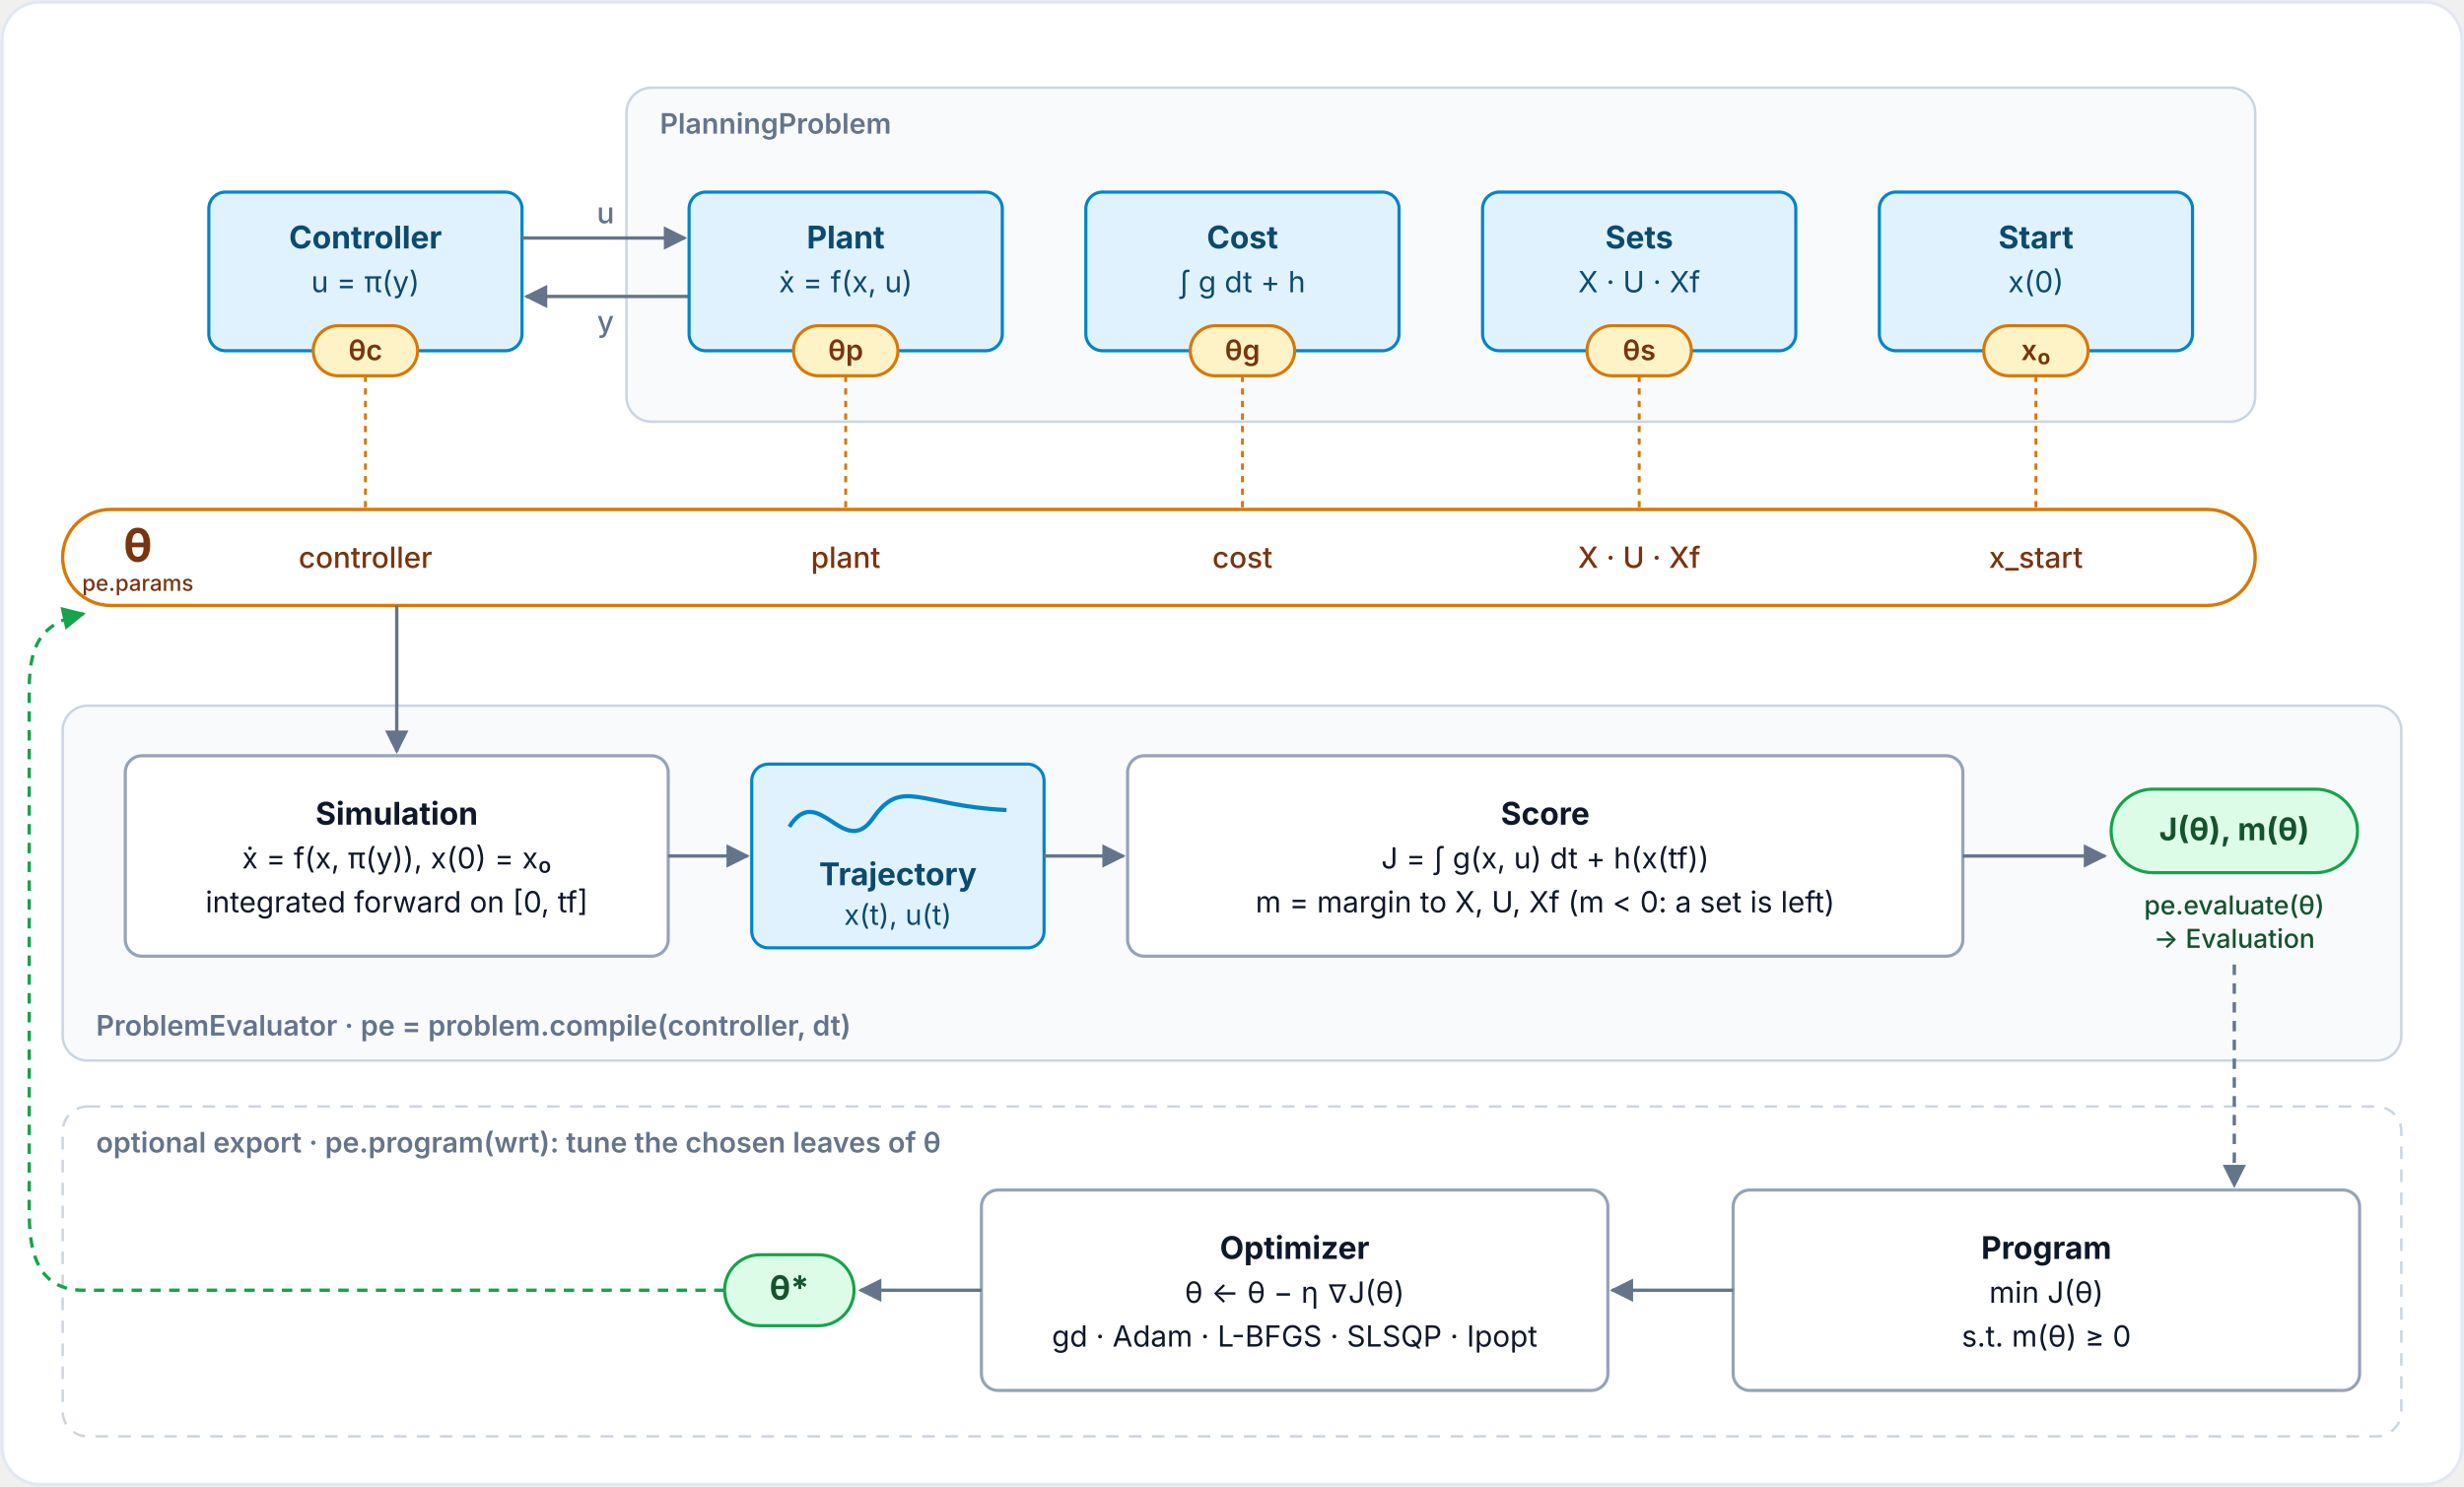
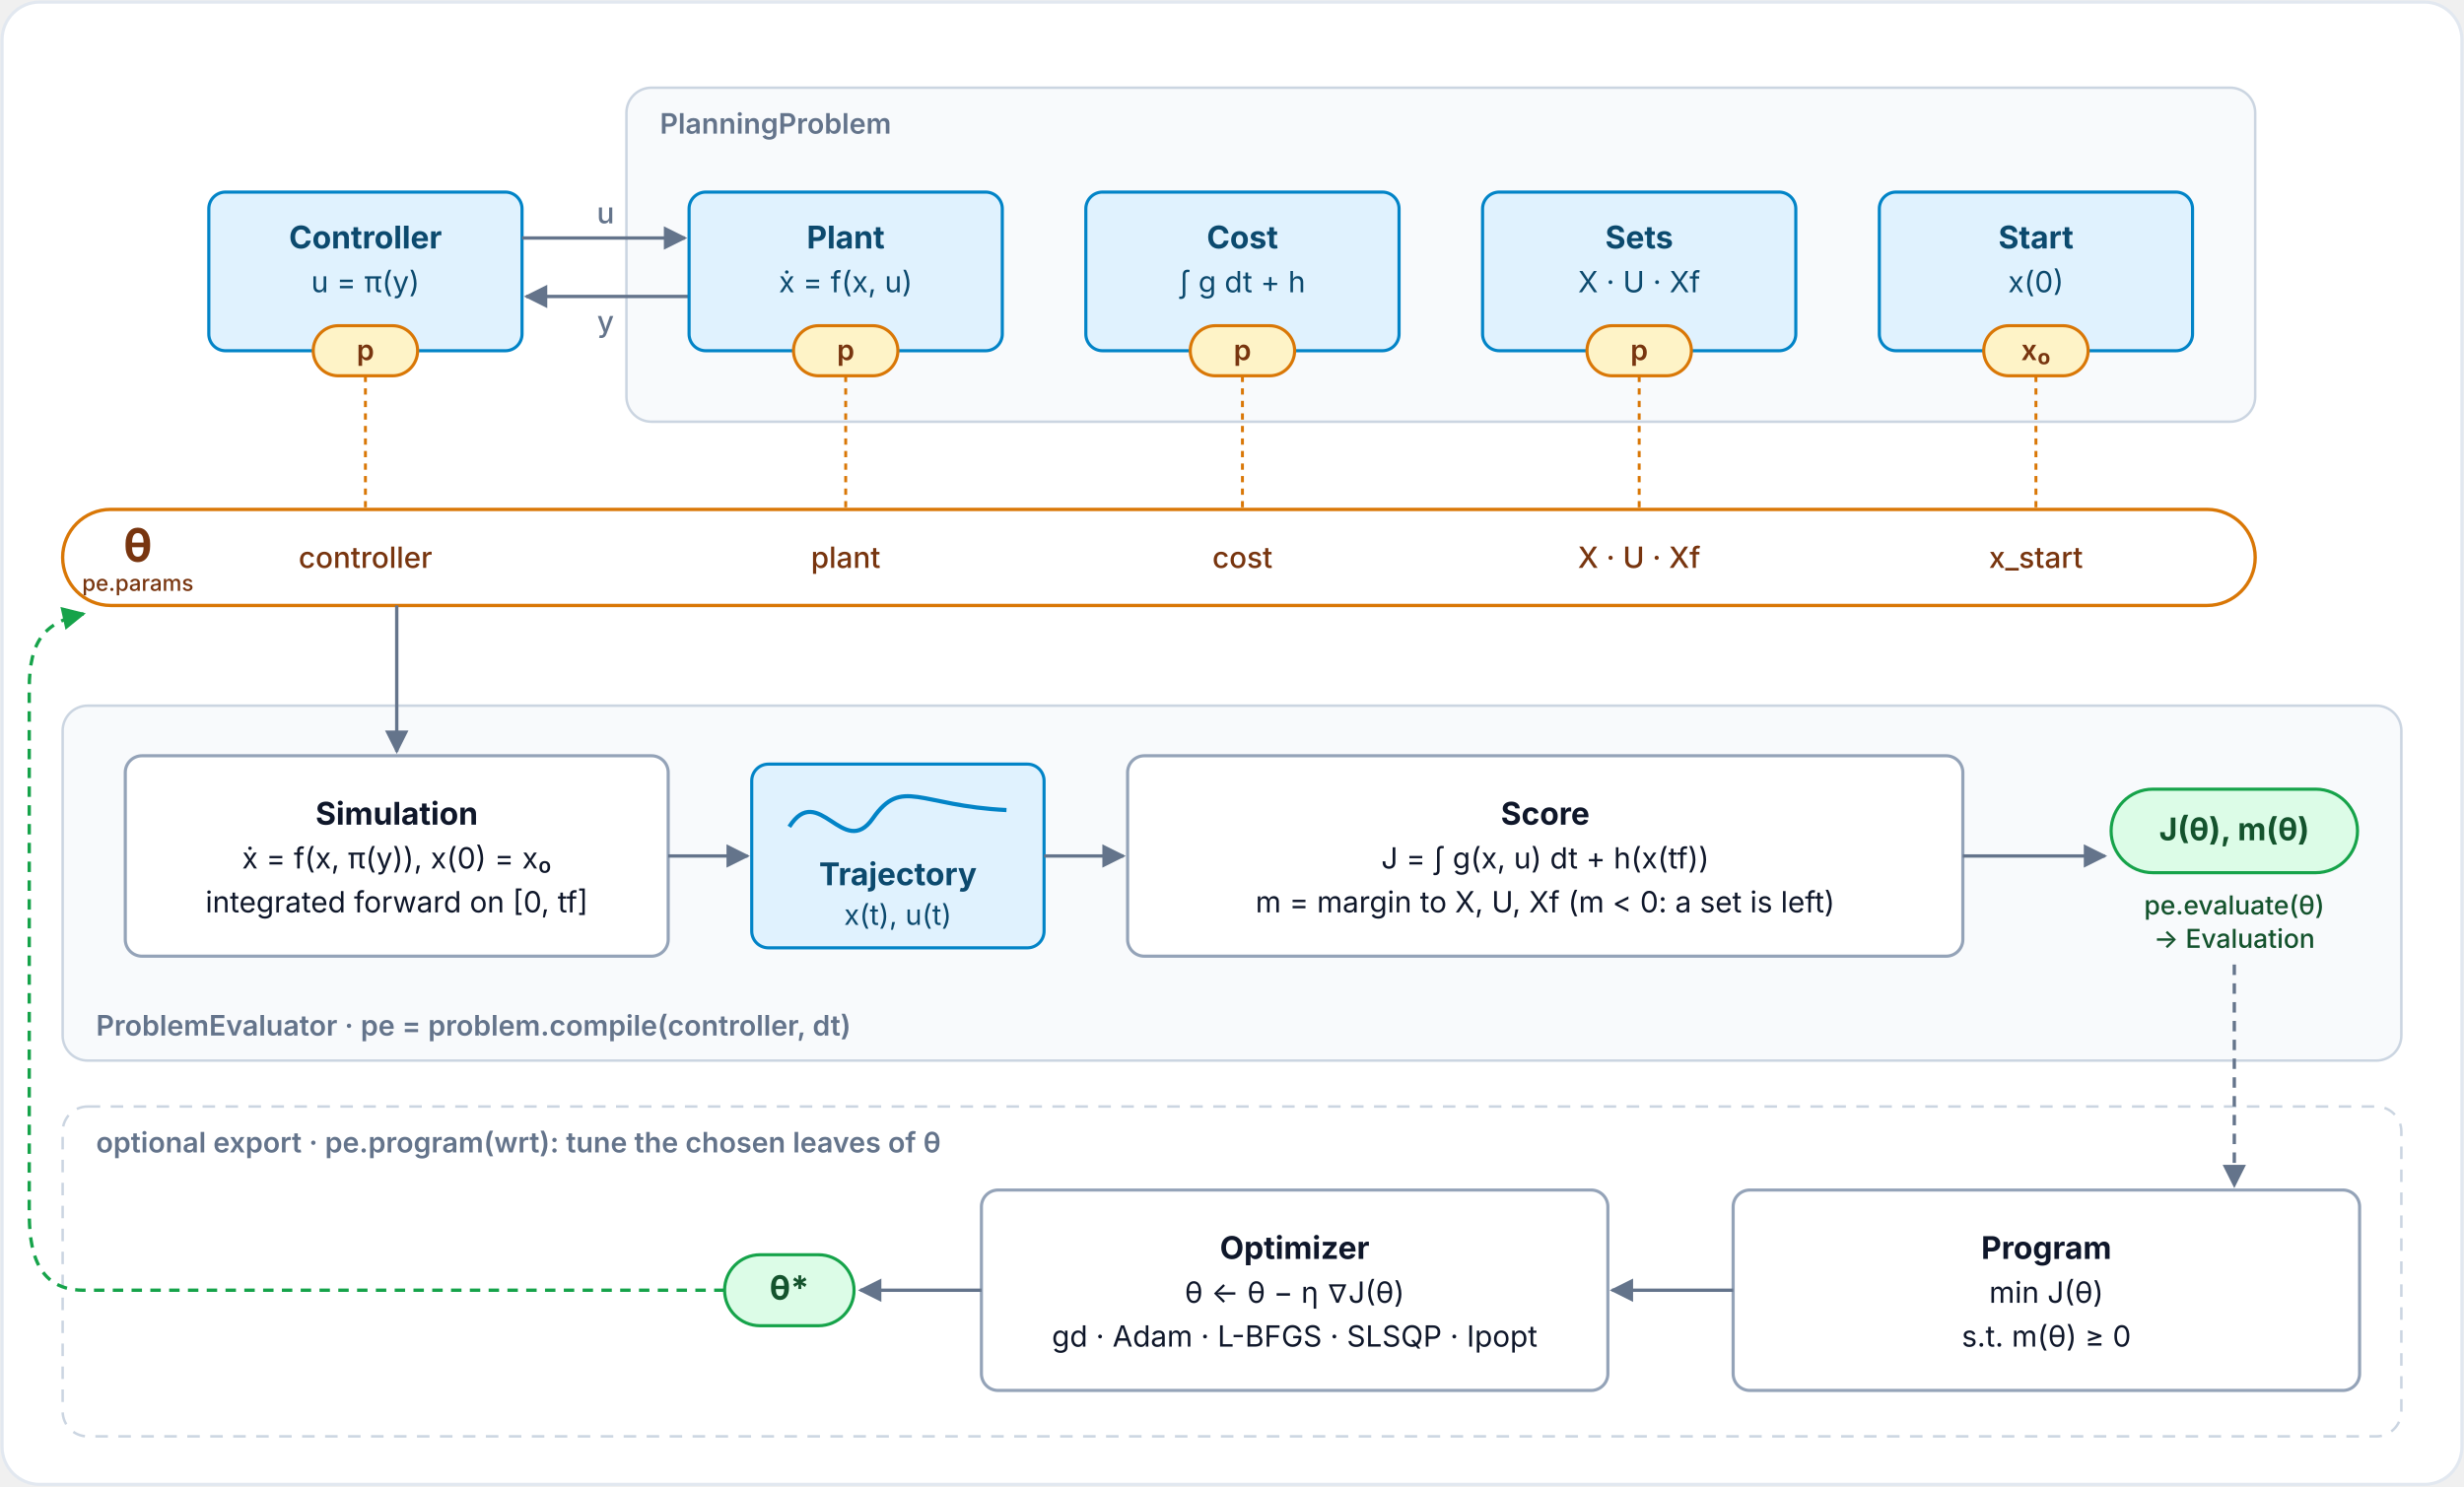
<svg xmlns="http://www.w3.org/2000/svg" viewBox="0 0 1180 712" width="1180" height="712" font-family="Inter, 'Helvetica Neue', Helvetica, Arial, sans-serif">
  <defs>
    <marker id="arr" viewBox="0 0 10 10" refX="9" refY="5" markerWidth="7" markerHeight="7" orient="auto-start-reverse">
      <path d="M0,0 L10,5 L0,10 z" fill="#64748b" />
    </marker>
    <marker id="arrg" viewBox="0 0 10 10" refX="9" refY="5" markerWidth="7" markerHeight="7" orient="auto-start-reverse">
      <path d="M0,0 L10,5 L0,10 z" fill="#16a34a" />
    </marker>
    <marker id="arrp" viewBox="0 0 10 10" refX="9" refY="5" markerWidth="7" markerHeight="7" orient="auto-start-reverse">
      <path d="M0,0 L10,5 L0,10 z" fill="#c026d3" />
    </marker>
    <marker id="arrt" viewBox="0 0 10 10" refX="9" refY="5" markerWidth="7" markerHeight="7" orient="auto-start-reverse">
      <path d="M0,0 L10,5 L0,10 z" fill="#0f766e" />
    </marker>
  </defs>
  <rect x="1" y="1" width="1178" height="710" rx="18" fill="#ffffff" stroke="#e2e8f0" stroke-width="1.5" />
  <rect x="300" y="42" width="780" height="160" rx="12" fill="#f8fafc" stroke="#cbd5e1" stroke-width="1.2" />
  <text x="316" y="64" font-size="13.5" font-weight="600" fill="#64748b" text-anchor="start">PlanningProblem</text>
  <rect x="100" y="92" width="150" height="76" rx="8" fill="#e0f2fe" stroke="#0284c7" stroke-width="1.5" />
  <text x="175.0" y="119.0" font-size="15" font-weight="650" fill="#0c4a6e" text-anchor="middle">Controller</text>
  <text x="175.0" y="140.0" font-size="14" font-weight="400" fill="#0c4a6e" text-anchor="middle">u = π(y)</text>
  <path d="M250,114 L328,114" fill="none" stroke="#64748b" stroke-width="1.6" marker-end="url(#arr)" />
  <text x="290.0" y="107" font-size="14" font-weight="500" fill="#64748b" text-anchor="middle">u</text>
  <path d="M330,142 L252,142" fill="none" stroke="#64748b" stroke-width="1.6" marker-end="url(#arr)" />
  <text x="290.0" y="159" font-size="14" font-weight="500" fill="#64748b" text-anchor="middle">y</text>
  <rect x="330" y="92" width="150" height="76" rx="8" fill="#e0f2fe" stroke="#0284c7" stroke-width="1.5" />
  <text x="405.0" y="119.0" font-size="15" font-weight="650" fill="#0c4a6e" text-anchor="middle">Plant</text>
  <text x="405.0" y="140.0" font-size="14" font-weight="400" fill="#0c4a6e" text-anchor="middle">ẋ = f(x, u)</text>
  <rect x="520" y="92" width="150" height="76" rx="8" fill="#e0f2fe" stroke="#0284c7" stroke-width="1.5" />
  <text x="595.0" y="119.0" font-size="15" font-weight="650" fill="#0c4a6e" text-anchor="middle">Cost</text>
  <text x="595.0" y="140.0" font-size="14" font-weight="400" fill="#0c4a6e" text-anchor="middle">∫ g dt + h</text>
  <rect x="710" y="92" width="150" height="76" rx="8" fill="#e0f2fe" stroke="#0284c7" stroke-width="1.5" />
  <text x="785.0" y="119.0" font-size="15" font-weight="650" fill="#0c4a6e" text-anchor="middle">Sets</text>
  <text x="785.0" y="140.0" font-size="14" font-weight="400" fill="#0c4a6e" text-anchor="middle">X · U · Xf</text>
  <rect x="900" y="92" width="150" height="76" rx="8" fill="#e0f2fe" stroke="#0284c7" stroke-width="1.5" />
  <text x="975.0" y="119.0" font-size="15" font-weight="650" fill="#0c4a6e" text-anchor="middle">Start</text>
  <text x="975.0" y="140.0" font-size="14" font-weight="400" fill="#0c4a6e" text-anchor="middle">x(0)</text>
  <rect x="30" y="244" width="1050" height="46" rx="23" fill="#ffffff" stroke="#d97706" stroke-width="1.6" />
  <text x="66" y="269" font-size="22" font-weight="700" fill="#78350f" text-anchor="middle">θ</text>
  <text x="66" y="283" font-size="10.5" font-weight="500" fill="#78350f" text-anchor="middle">pe.params</text>
  <path d="M175.0,180 L175.0,244" fill="none" stroke="#d97706" stroke-width="1.4" stroke-dasharray="3 3" />
  <rect x="150.0" y="156.0" width="50" height="24" rx="12.0" fill="#fef3c7" stroke="#d97706" stroke-width="1.5" />
-   <text x="175.0" y="172.5" font-size="13.5" font-weight="600" fill="#78350f" text-anchor="middle">θc</text>
+   <text x="175.0" y="172.5" font-size="13.5" font-weight="600" fill="#78350f" text-anchor="middle">p</text>
  <text x="175.0" y="272" font-size="14" font-weight="500" fill="#78350f" text-anchor="middle">controller</text>
  <path d="M405.0,180 L405.0,244" fill="none" stroke="#d97706" stroke-width="1.4" stroke-dasharray="3 3" />
  <rect x="380.0" y="156.0" width="50" height="24" rx="12.0" fill="#fef3c7" stroke="#d97706" stroke-width="1.5" />
-   <text x="405.0" y="172.5" font-size="13.5" font-weight="600" fill="#78350f" text-anchor="middle">θp</text>
+   <text x="405.0" y="172.5" font-size="13.5" font-weight="600" fill="#78350f" text-anchor="middle">p</text>
  <text x="405.0" y="272" font-size="14" font-weight="500" fill="#78350f" text-anchor="middle">plant</text>
  <path d="M595.0,180 L595.0,244" fill="none" stroke="#d97706" stroke-width="1.4" stroke-dasharray="3 3" />
  <rect x="570.0" y="156.0" width="50" height="24" rx="12.0" fill="#fef3c7" stroke="#d97706" stroke-width="1.5" />
-   <text x="595.0" y="172.5" font-size="13.5" font-weight="600" fill="#78350f" text-anchor="middle">θg</text>
+   <text x="595.0" y="172.5" font-size="13.5" font-weight="600" fill="#78350f" text-anchor="middle">p</text>
  <text x="595.0" y="272" font-size="14" font-weight="500" fill="#78350f" text-anchor="middle">cost</text>
  <path d="M785.0,180 L785.0,244" fill="none" stroke="#d97706" stroke-width="1.4" stroke-dasharray="3 3" />
  <rect x="760.0" y="156.0" width="50" height="24" rx="12.0" fill="#fef3c7" stroke="#d97706" stroke-width="1.5" />
-   <text x="785.0" y="172.5" font-size="13.5" font-weight="600" fill="#78350f" text-anchor="middle">θs</text>
+   <text x="785.0" y="172.5" font-size="13.5" font-weight="600" fill="#78350f" text-anchor="middle">p</text>
  <text x="785.0" y="272" font-size="14" font-weight="500" fill="#78350f" text-anchor="middle">X · U · Xf</text>
  <path d="M975.0,180 L975.0,244" fill="none" stroke="#d97706" stroke-width="1.4" stroke-dasharray="3 3" />
  <rect x="950.0" y="156.0" width="50" height="24" rx="12.0" fill="#fef3c7" stroke="#d97706" stroke-width="1.5" />
  <text x="975.0" y="172.5" font-size="13.5" font-weight="600" fill="#78350f" text-anchor="middle">x₀</text>
  <text x="975.0" y="272" font-size="14" font-weight="500" fill="#78350f" text-anchor="middle">x_start</text>
  <rect x="30" y="338" width="1120" height="170" rx="12" fill="#f8fafc" stroke="#cbd5e1" stroke-width="1.2" />
  <text x="46" y="496" font-size="13.5" font-weight="600" fill="#64748b" text-anchor="start">ProblemEvaluator · pe = problem.compile(controller, dt)</text>
  <path d="M190,290 L190,360" fill="none" stroke="#64748b" stroke-width="1.6" marker-end="url(#arr)" />
  <rect x="60" y="362" width="260" height="96" rx="8" fill="#ffffff" stroke="#94a3b8" stroke-width="1.5" />
  <text x="190.0" y="395.0" font-size="15" font-weight="650" fill="#0f172a" text-anchor="middle">Simulation</text>
  <text x="190.0" y="416.0" font-size="14" font-weight="400" fill="#0f172a" text-anchor="middle">ẋ = f(x, π(y)),  x(0) = x₀</text>
  <text x="190.0" y="437.0" font-size="14" font-weight="400" fill="#0f172a" text-anchor="middle">integrated forward on [0, tf]</text>
  <path d="M320,410.0 L358,410.0" fill="none" stroke="#64748b" stroke-width="1.6" marker-end="url(#arr)" />
  <rect x="360" y="366" width="140" height="88" rx="8" fill="#e0f2fe" stroke="#0284c7" stroke-width="1.5" />
  <text x="430.0" y="415.0" font-size="15" font-weight="650" fill="#0c4a6e" text-anchor="middle" />
  <path d="M378,396 C392,374 404,412 418,392 S440,386 482,388" fill="none" stroke="#0284c7" stroke-width="2" />
  <text x="430.0" y="424" font-size="15" font-weight="650" fill="#0c4a6e" text-anchor="middle">Trajectory</text>
  <text x="430.0" y="443" font-size="13.5" font-weight="400" fill="#0c4a6e" text-anchor="middle">x(t), u(t)</text>
  <path d="M500,410.0 L538,410.0" fill="none" stroke="#64748b" stroke-width="1.6" marker-end="url(#arr)" />
  <rect x="540" y="362" width="400" height="96" rx="8" fill="#ffffff" stroke="#94a3b8" stroke-width="1.5" />
  <text x="740.0" y="395.0" font-size="15" font-weight="650" fill="#0f172a" text-anchor="middle">Score</text>
  <text x="740.0" y="416.0" font-size="14" font-weight="400" fill="#0f172a" text-anchor="middle">J = ∫ g(x, u) dt + h(x(tf))</text>
  <text x="740.0" y="437.0" font-size="14" font-weight="400" fill="#0f172a" text-anchor="middle">m = margin to X, U, Xf  (m &lt; 0: a set is left)</text>
  <path d="M940,410.0 L1008,410.0" fill="none" stroke="#64748b" stroke-width="1.6" marker-end="url(#arr)" />
  <rect x="1011.0" y="378.0" width="118" height="40" rx="20.0" fill="#dcfce7" stroke="#16a34a" stroke-width="1.5" />
  <text x="1070" y="402.5" font-size="15" font-weight="700" fill="#14532d" text-anchor="middle">J(θ), m(θ)</text>
  <text x="1070" y="438.0" font-size="12.5" font-weight="500" fill="#14532d" text-anchor="middle">pe.evaluate(θ)</text>
  <text x="1070" y="454.0" font-size="12.5" font-weight="500" fill="#14532d" text-anchor="middle">→ Evaluation</text>
  <rect x="30" y="530" width="1120" height="158" rx="12" fill="#ffffff" stroke="#cbd5e1" stroke-width="1.2" stroke-dasharray="6 5" />
  <text x="46" y="552" font-size="13.5" font-weight="600" fill="#64748b" text-anchor="start">optional export · pe.program(wrt): tune the chosen leaves of θ</text>
  <path d="M1070,462.0 L1070,568" fill="none" stroke="#64748b" stroke-width="1.6" stroke-dasharray="5 4" marker-end="url(#arr)" />
  <rect x="830" y="570" width="300" height="96" rx="8" fill="#ffffff" stroke="#94a3b8" stroke-width="1.5" />
  <text x="980.0" y="603.0" font-size="15" font-weight="650" fill="#0f172a" text-anchor="middle">Program</text>
  <text x="980.0" y="624.0" font-size="14" font-weight="400" fill="#0f172a" text-anchor="middle">min J(θ)</text>
  <text x="980.0" y="645.0" font-size="14" font-weight="400" fill="#0f172a" text-anchor="middle">s.t.  m(θ) ≥ 0</text>
  <path d="M830,618.0 L772,618.0" fill="none" stroke="#64748b" stroke-width="1.6" marker-end="url(#arr)" />
  <rect x="470" y="570" width="300" height="96" rx="8" fill="#ffffff" stroke="#94a3b8" stroke-width="1.5" />
  <text x="620.0" y="603.0" font-size="15" font-weight="650" fill="#0f172a" text-anchor="middle">Optimizer</text>
  <text x="620.0" y="624.0" font-size="14" font-weight="400" fill="#0f172a" text-anchor="middle">θ ← θ − η ∇J(θ)</text>
  <text x="620.0" y="645.0" font-size="14" font-weight="400" fill="#0f172a" text-anchor="middle">gd · Adam · L-BFGS · SLSQP · Ipopt</text>
  <path d="M470,618.0 L412,618.0" fill="none" stroke="#64748b" stroke-width="1.6" marker-end="url(#arr)" />
  <rect x="347.0" y="601.0" width="62" height="34" rx="17.0" fill="#dcfce7" stroke="#16a34a" stroke-width="1.5" />
  <text x="378" y="622.5" font-size="16" font-weight="700" fill="#14532d" text-anchor="middle">θ*</text>
  <path d="M347,618.0 L40,618.0 C14,618.0 14,592.0 14,578.0 L14,330 C14,306 22,298 40,294" fill="none" stroke="#16a34a" stroke-width="1.6" stroke-dasharray="5 4" marker-end="url(#arrg)" />
</svg>
